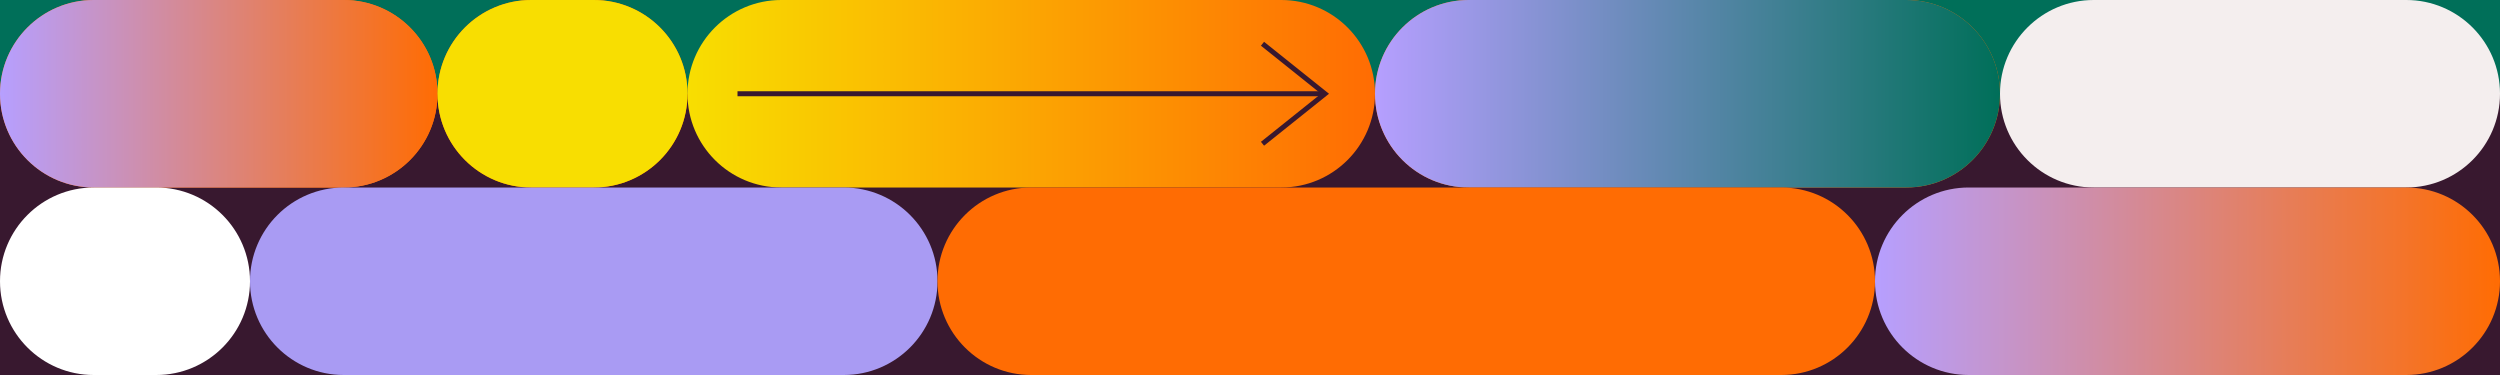
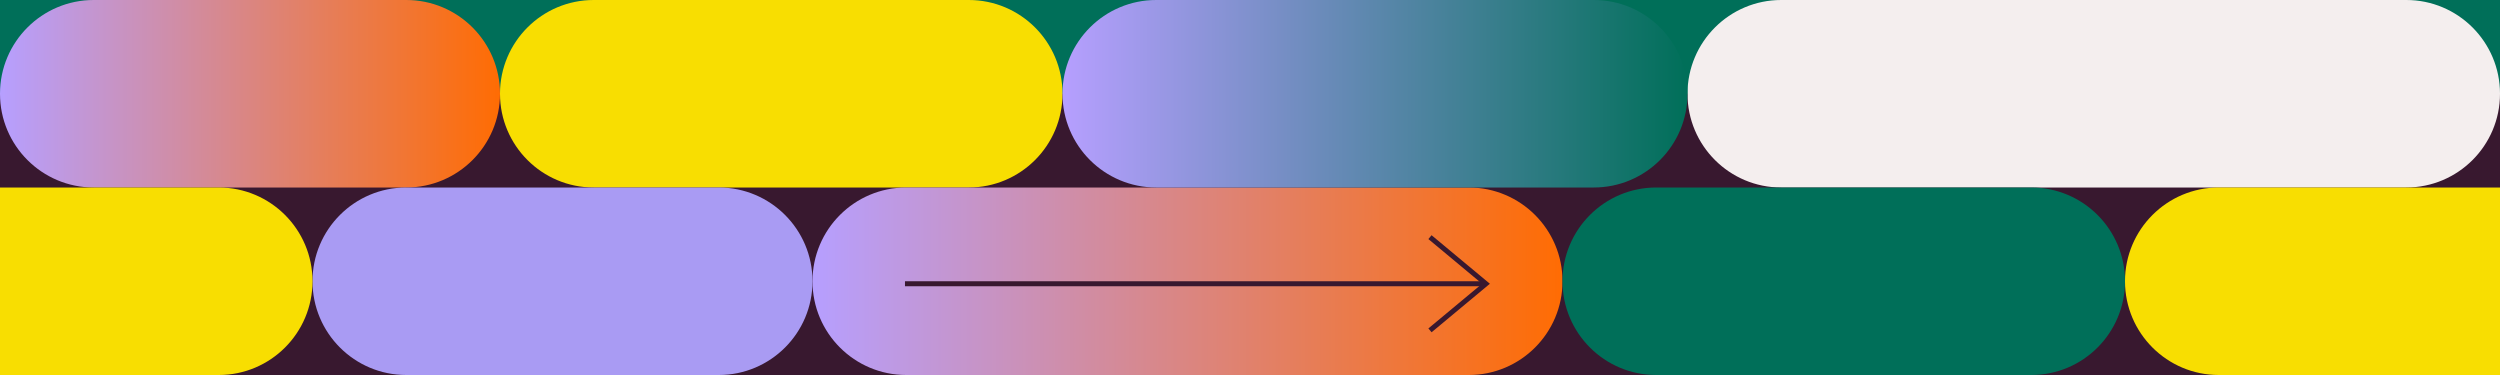
- <svg xmlns="http://www.w3.org/2000/svg" width="2000" height="300" viewBox="0 0 2000 300" fill="none">
-   <g clip-path="url(#clip0_568_8806)">
-     <rect width="2000" height="300" fill="url(#paint0_linear_568_8806)" />
-     <rect width="350" height="150" rx="75" fill="#FF6C03" />
-     <rect width="350" height="150" rx="75" fill="url(#paint1_linear_568_8806)" />
-     <rect x="350" width="200" height="150" rx="75" fill="#FF6C03" />
-     <rect x="350" width="200" height="150" rx="75" fill="#F8DE01" />
-     <rect width="550" height="150" rx="75" transform="matrix(-1 0 0 1 1100 0)" fill="url(#paint2_linear_568_8806)" />
-     <path d="M1010 35L1060 75L1010 115" stroke="#38182F" stroke-width="4" />
-     <rect x="590" y="73" width="470" height="4" fill="#38182F" />
-     <rect x="1100" width="500" height="150" rx="75" fill="#FF6C03" />
-     <rect x="1100" width="500" height="150" rx="75" fill="url(#paint3_linear_568_8806)" />
-     <path d="M1600 75C1600 33.579 1633.58 0 1675 0H1925C1966.42 0 2000 33.579 2000 75C2000 116.421 1966.42 150 1925 150H1675C1633.58 150 1600 116.421 1600 75Z" fill="#F4EEEE" />
-     <rect y="150" width="200" height="150" rx="75" fill="white" />
-     <rect x="200" y="150" width="550" height="150" rx="75" fill="#A99BF3" />
-     <path d="M1500 225C1500 183.579 1466.42 150 1425 150H825C783.579 150 750 183.579 750 225C750 266.421 783.579 300 825 300H1425C1466.42 300 1500 266.421 1500 225Z" fill="#FF6C03" />
-     <path d="M1500 225C1500 183.579 1533.58 150 1575 150H1925C1966.42 150 2000 183.579 2000 225C2000 266.421 1966.42 300 1925 300H1575C1533.58 300 1500 266.421 1500 225Z" fill="url(#paint4_linear_568_8806)" />
+ <svg xmlns="http://www.w3.org/2000/svg" id="ee6igNOLCQ41" viewBox="0 0 2000 300" shape-rendering="geometricPrecision" text-rendering="geometricPrecision" project-id="d7b15d4cf2fd4f16901044ace7bbcaee" export-id="7087cd101095491fbcf73b10fa7bd917" cached="false">
+   <style>
+ #ee6igNOLCQ47 {animation: ee6igNOLCQ47__sz 14000ms linear infinite normal forwards}@keyframes ee6igNOLCQ47__sz { 0% {width: 400px;height: 150px;animation-timing-function: cubic-bezier(0.42,0,0.58,1)} 21.429% {width: 600px;height: 150px} 41.429% {width: 600px;height: 150px} 62.857% {width: 400px;height: 150px} 100% {width: 400px;height: 150px}} #ee6igNOLCQ48 {animation: ee6igNOLCQ48__sz 14000ms linear infinite normal forwards}@keyframes ee6igNOLCQ48__sz { 0% {width: 450px;height: 150px;animation-timing-function: cubic-bezier(0.42,0,0.58,1)} 21.429% {width: 250px;height: 150px} 41.429% {width: 250px;height: 150px} 62.857% {width: 450px;height: 150px} 100% {width: 450px;height: 150px}} #ee6igNOLCQ48_to {animation: ee6igNOLCQ48_to__to 14000ms linear infinite normal forwards}@keyframes ee6igNOLCQ48_to__to { 0% {transform: translate(625px,75px);animation-timing-function: cubic-bezier(0.42,0,0.58,1)} 21.429% {transform: translate(825px,75px)} 41.429% {transform: translate(825px,75px)} 62.857% {transform: translate(625px,75px)} 100% {transform: translate(625px,75px)}} #ee6igNOLCQ49 {animation: ee6igNOLCQ49__sz 14000ms linear infinite normal forwards}@keyframes ee6igNOLCQ49__sz { 0% {width: 650px;height: 150px} 28.571% {width: 650px;height: 150px;animation-timing-function: cubic-bezier(0.42,0,0.58,1)} 50% {width: 550px;height: 150px} 70.714% {width: 550px;height: 150px} 92.143% {width: 650px;height: 150px} 100% {width: 650px;height: 150px}} #ee6igNOLCQ49_to {animation: ee6igNOLCQ49_to__to 14000ms linear infinite normal forwards}@keyframes ee6igNOLCQ49_to__to { 0% {transform: translate(1675px,75px)} 28.571% {transform: translate(1675px,75px);animation-timing-function: cubic-bezier(0.42,0,0.58,1)} 50% {transform: translate(1775px,75px)} 70.714% {transform: translate(1775px,75px)} 92.143% {transform: translate(1675px,75px)} 100% {transform: translate(1675px,75px)}} #ee6igNOLCQ411 {animation: ee6igNOLCQ411__sz 14000ms linear infinite normal forwards}@keyframes ee6igNOLCQ411__sz { 0% {width: 600px;height: 150px} 13.571% {width: 600px;height: 150px;animation-timing-function: cubic-bezier(0.42,0,0.58,1)} 35% {width: 800px;height: 150px} 57.143% {width: 800px;height: 150px} 78.571% {width: 600px;height: 150px} 100% {width: 600px;height: 150px}} #ee6igNOLCQ412 {animation: ee6igNOLCQ412__sz 14000ms linear infinite normal forwards}@keyframes ee6igNOLCQ412__sz { 0% {width: 450px;height: 150px} 13.571% {width: 450px;height: 150px;animation-timing-function: cubic-bezier(0.42,0,0.58,1)} 35% {width: 250px;height: 150px} 57.143% {width: 250px;height: 150px} 78.571% {width: 450px;height: 150px} 100% {width: 450px;height: 150px}} #ee6igNOLCQ412_to {animation: ee6igNOLCQ412_to__to 14000ms linear infinite normal forwards}@keyframes ee6igNOLCQ412_to__to { 0% {transform: translate(1475px,225px)} 13.571% {transform: translate(1475px,225px);animation-timing-function: cubic-bezier(0.42,0,0.58,1)} 35% {transform: translate(1675px,225px)} 57.143% {transform: translate(1675px,225px)} 78.571% {transform: translate(1475px,225px)} 100% {transform: translate(1475px,225px)}} #ee6igNOLCQ414 {animation: ee6igNOLCQ414__sz 14000ms linear infinite normal forwards}@keyframes ee6igNOLCQ414__sz { 0% {width: 462.23px;height: 4px} 13.571% {width: 462.23px;height: 4px;animation-timing-function: cubic-bezier(0.42,0,0.58,1)} 35% {width: 662.23px;height: 4px} 57.143% {width: 662.23px;height: 4px} 78.571% {width: 462.23px;height: 4px} 100% {width: 462.23px;height: 4px}} #ee6igNOLCQ415_to {animation: ee6igNOLCQ415_to__to 14000ms linear infinite normal forwards}@keyframes ee6igNOLCQ415_to__to { 0% {transform: translate(1166.38px,227px)} 13.571% {transform: translate(1166.38px,227px);animation-timing-function: cubic-bezier(0.42,0,0.58,1)} 35% {transform: translate(1366.38px,227px)} 57.143% {transform: translate(1366.38px,227px)} 78.571% {transform: translate(1166.38px,227px)} 100% {transform: translate(1166.38px,227px)}} #ee6igNOLCQ416 {animation: ee6igNOLCQ416__sz 14000ms linear infinite normal forwards}@keyframes ee6igNOLCQ416__sz { 0% {width: 500px;height: 150px} 28.571% {width: 500px;height: 150px;animation-timing-function: cubic-bezier(0.42,0,0.58,1)} 50% {width: 600px;height: 150px} 70.714% {width: 600px;height: 150px} 92.143% {width: 500px;height: 150px} 100% {width: 500px;height: 150px}}
+ </style>
+   <defs>
+     <linearGradient id="ee6igNOLCQ47-fill" x1="0" y1="75" x2="400" y2="75" spreadMethod="pad" gradientUnits="userSpaceOnUse" gradientTransform="translate(0 0)">
+       <stop id="ee6igNOLCQ47-fill-0" offset="0%" stop-color="#b69fff" />
+       <stop id="ee6igNOLCQ47-fill-1" offset="100%" stop-color="#ff6c03" />
+     </linearGradient>
+     <linearGradient id="ee6igNOLCQ411-fill" x1="0" y1="75" x2="600" y2="75" spreadMethod="pad" gradientUnits="userSpaceOnUse" gradientTransform="translate(0 0)">
+       <stop id="ee6igNOLCQ411-fill-0" offset="0%" stop-color="#b69fff" />
+       <stop id="ee6igNOLCQ411-fill-1" offset="100%" stop-color="#ff6c03" />
+     </linearGradient>
+     <linearGradient id="ee6igNOLCQ416-fill" x1="0" y1="75" x2="500" y2="75" spreadMethod="pad" gradientUnits="userSpaceOnUse" gradientTransform="translate(0 0)">
+       <stop id="ee6igNOLCQ416-fill-0" offset="0%" stop-color="#b69fff" />
+       <stop id="ee6igNOLCQ416-fill-1" offset="100%" stop-color="#006f59" />
+     </linearGradient>
+   </defs>
+   <g>
+     <g>
+       <rect width="2000" height="300" rx="0" ry="0" fill="#006f59" />
+       <rect width="2000" height="225" rx="0" ry="0" transform="translate(0 75)" fill="#38182f" />
+     </g>
  </g>
-   <defs>
-     <linearGradient id="paint0_linear_568_8806" x1="1000" y1="0" x2="1000" y2="300" gradientUnits="userSpaceOnUse">
-       <stop offset="0.25" stop-color="#006F59" />
-       <stop offset="0.25" stop-color="#38182F" />
-     </linearGradient>
-     <linearGradient id="paint1_linear_568_8806" x1="0" y1="75" x2="350" y2="75" gradientUnits="userSpaceOnUse">
-       <stop stop-color="#B69FFF" />
-       <stop offset="1" stop-color="#FF6C03" />
-     </linearGradient>
-     <linearGradient id="paint2_linear_568_8806" x1="0" y1="75" x2="550" y2="75" gradientUnits="userSpaceOnUse">
-       <stop stop-color="#FF6C03" />
-       <stop offset="1" stop-color="#F8DE01" />
-     </linearGradient>
-     <linearGradient id="paint3_linear_568_8806" x1="1100" y1="75" x2="1600" y2="75" gradientUnits="userSpaceOnUse">
-       <stop stop-color="#B69FFF" />
-       <stop offset="1" stop-color="#006F59" />
-     </linearGradient>
-     <linearGradient id="paint4_linear_568_8806" x1="1500" y1="225" x2="2000" y2="225" gradientUnits="userSpaceOnUse">
-       <stop stop-color="#B69FFF" />
-       <stop offset="1" stop-color="#FF6C03" />
-     </linearGradient>
-     <clipPath id="clip0_568_8806">
-       <rect width="2000" height="300" fill="white" />
-     </clipPath>
-   </defs>
+   <g>
+     <rect id="ee6igNOLCQ47" width="400" height="150" rx="75" ry="75" fill="url(#ee6igNOLCQ47-fill)" />
+     <g id="ee6igNOLCQ48_to" transform="translate(625,75)">
+       <rect id="ee6igNOLCQ48" width="450" height="150" rx="75" ry="75" transform="translate(-225,-75)" fill="#f8de01" />
+     </g>
+     <g id="ee6igNOLCQ49_to" transform="translate(1675,75)">
+       <rect id="ee6igNOLCQ49" width="650" height="150" rx="75" ry="75" transform="translate(-325,-75)" fill="#f4eeee" />
+     </g>
+     <rect width="400" height="150" rx="75" ry="75" transform="translate(250 150)" fill="#a99bf3" />
+     <rect id="ee6igNOLCQ411" width="600" height="150" rx="75" ry="75" transform="translate(650 150)" fill="url(#ee6igNOLCQ411-fill)" />
+     <g id="ee6igNOLCQ412_to" transform="translate(1475,225)">
+       <rect id="ee6igNOLCQ412" width="450" height="150" rx="75" ry="75" transform="translate(-225,-75)" fill="#006f59" />
+     </g>
+     <g>
+       <rect id="ee6igNOLCQ414" width="462.23" height="4" rx="0" ry="0" transform="translate(723.98 225)" fill="#38182f" />
+       <g id="ee6igNOLCQ415_to" transform="translate(1166.38,227)">
+         <polyline points="1143.98,189.71 1188.78,227 1143.98,264.29" transform="translate(-1166.38,-227)" fill="none" stroke="#38182f" stroke-width="4" stroke-miterlimit="10" />
+       </g>
+     </g>
+     <rect id="ee6igNOLCQ416" width="500" height="150" rx="75" ry="75" transform="translate(850 0)" fill="url(#ee6igNOLCQ416-fill)" />
+     <path d="M1775,150h225v150h-225c-41.39,0-75-33.61-75-75v0c0-41.39,33.61-75,75-75Z" fill="#f8de01" />
+     <path d="M0,150h175c41.39,0,75,33.61,75,75v0c0,41.39-33.61,75-75,75h-175v-150v0Z" fill="#f8de01" />
+   </g>
</svg>
